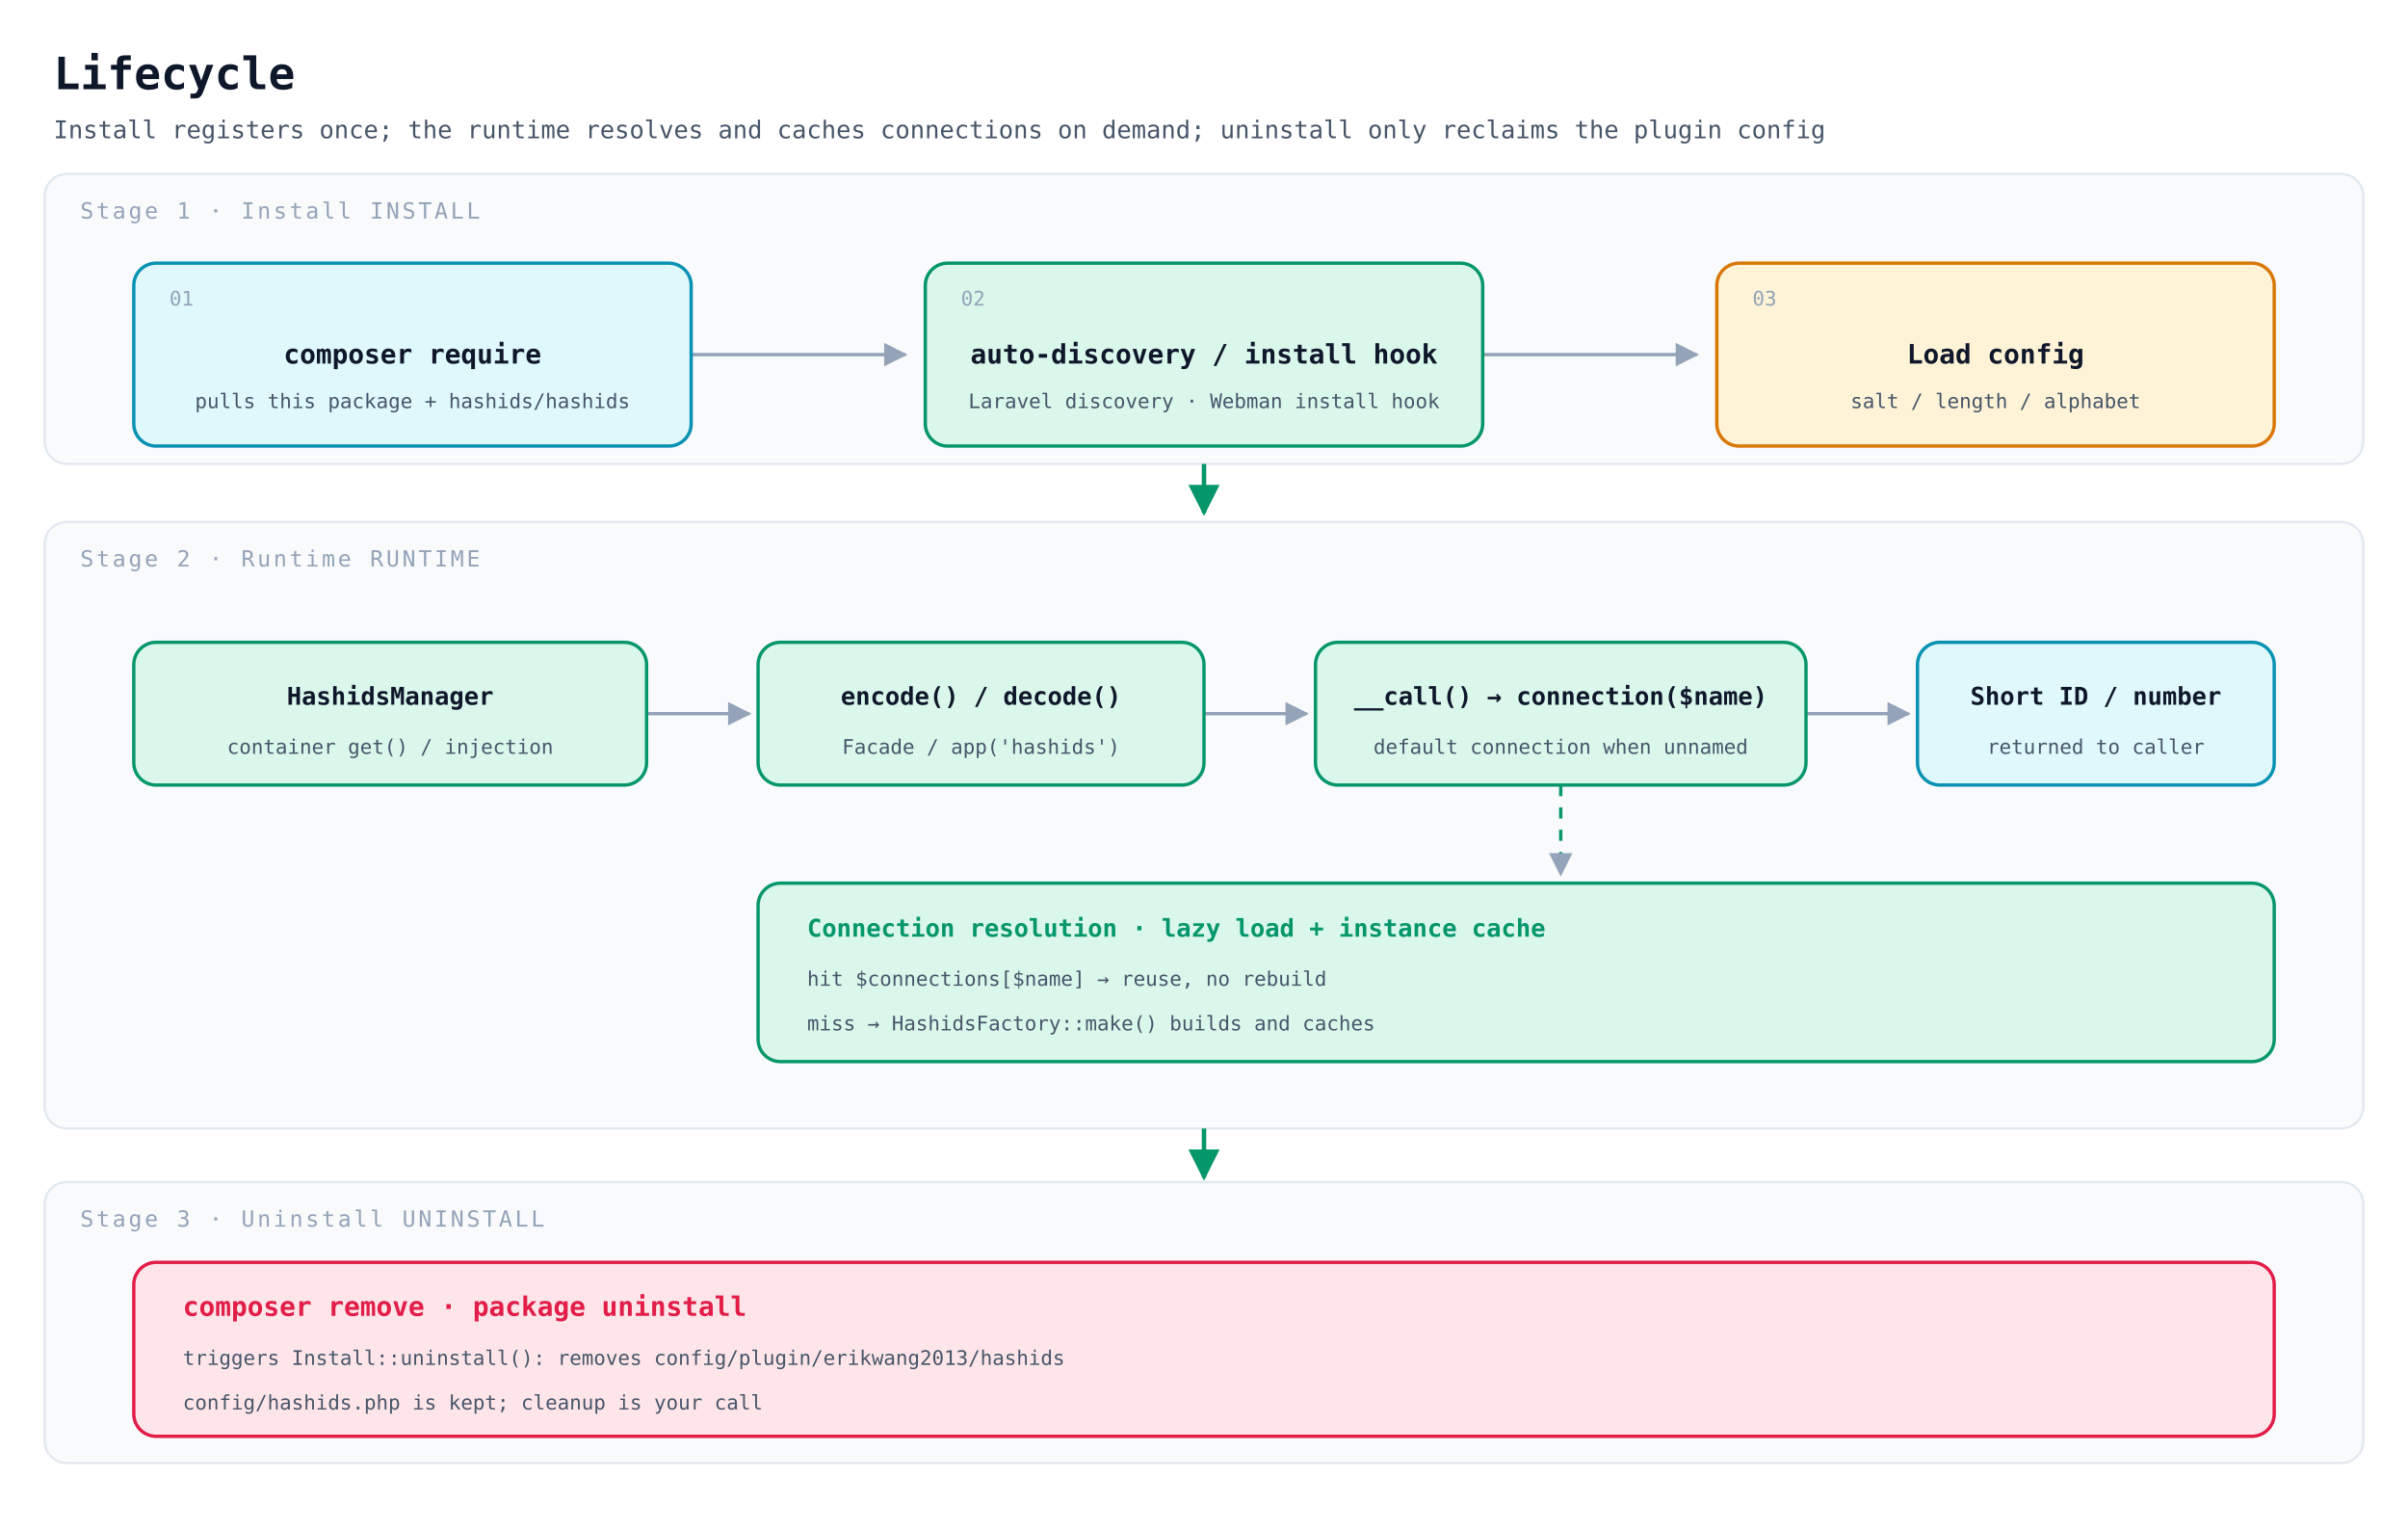
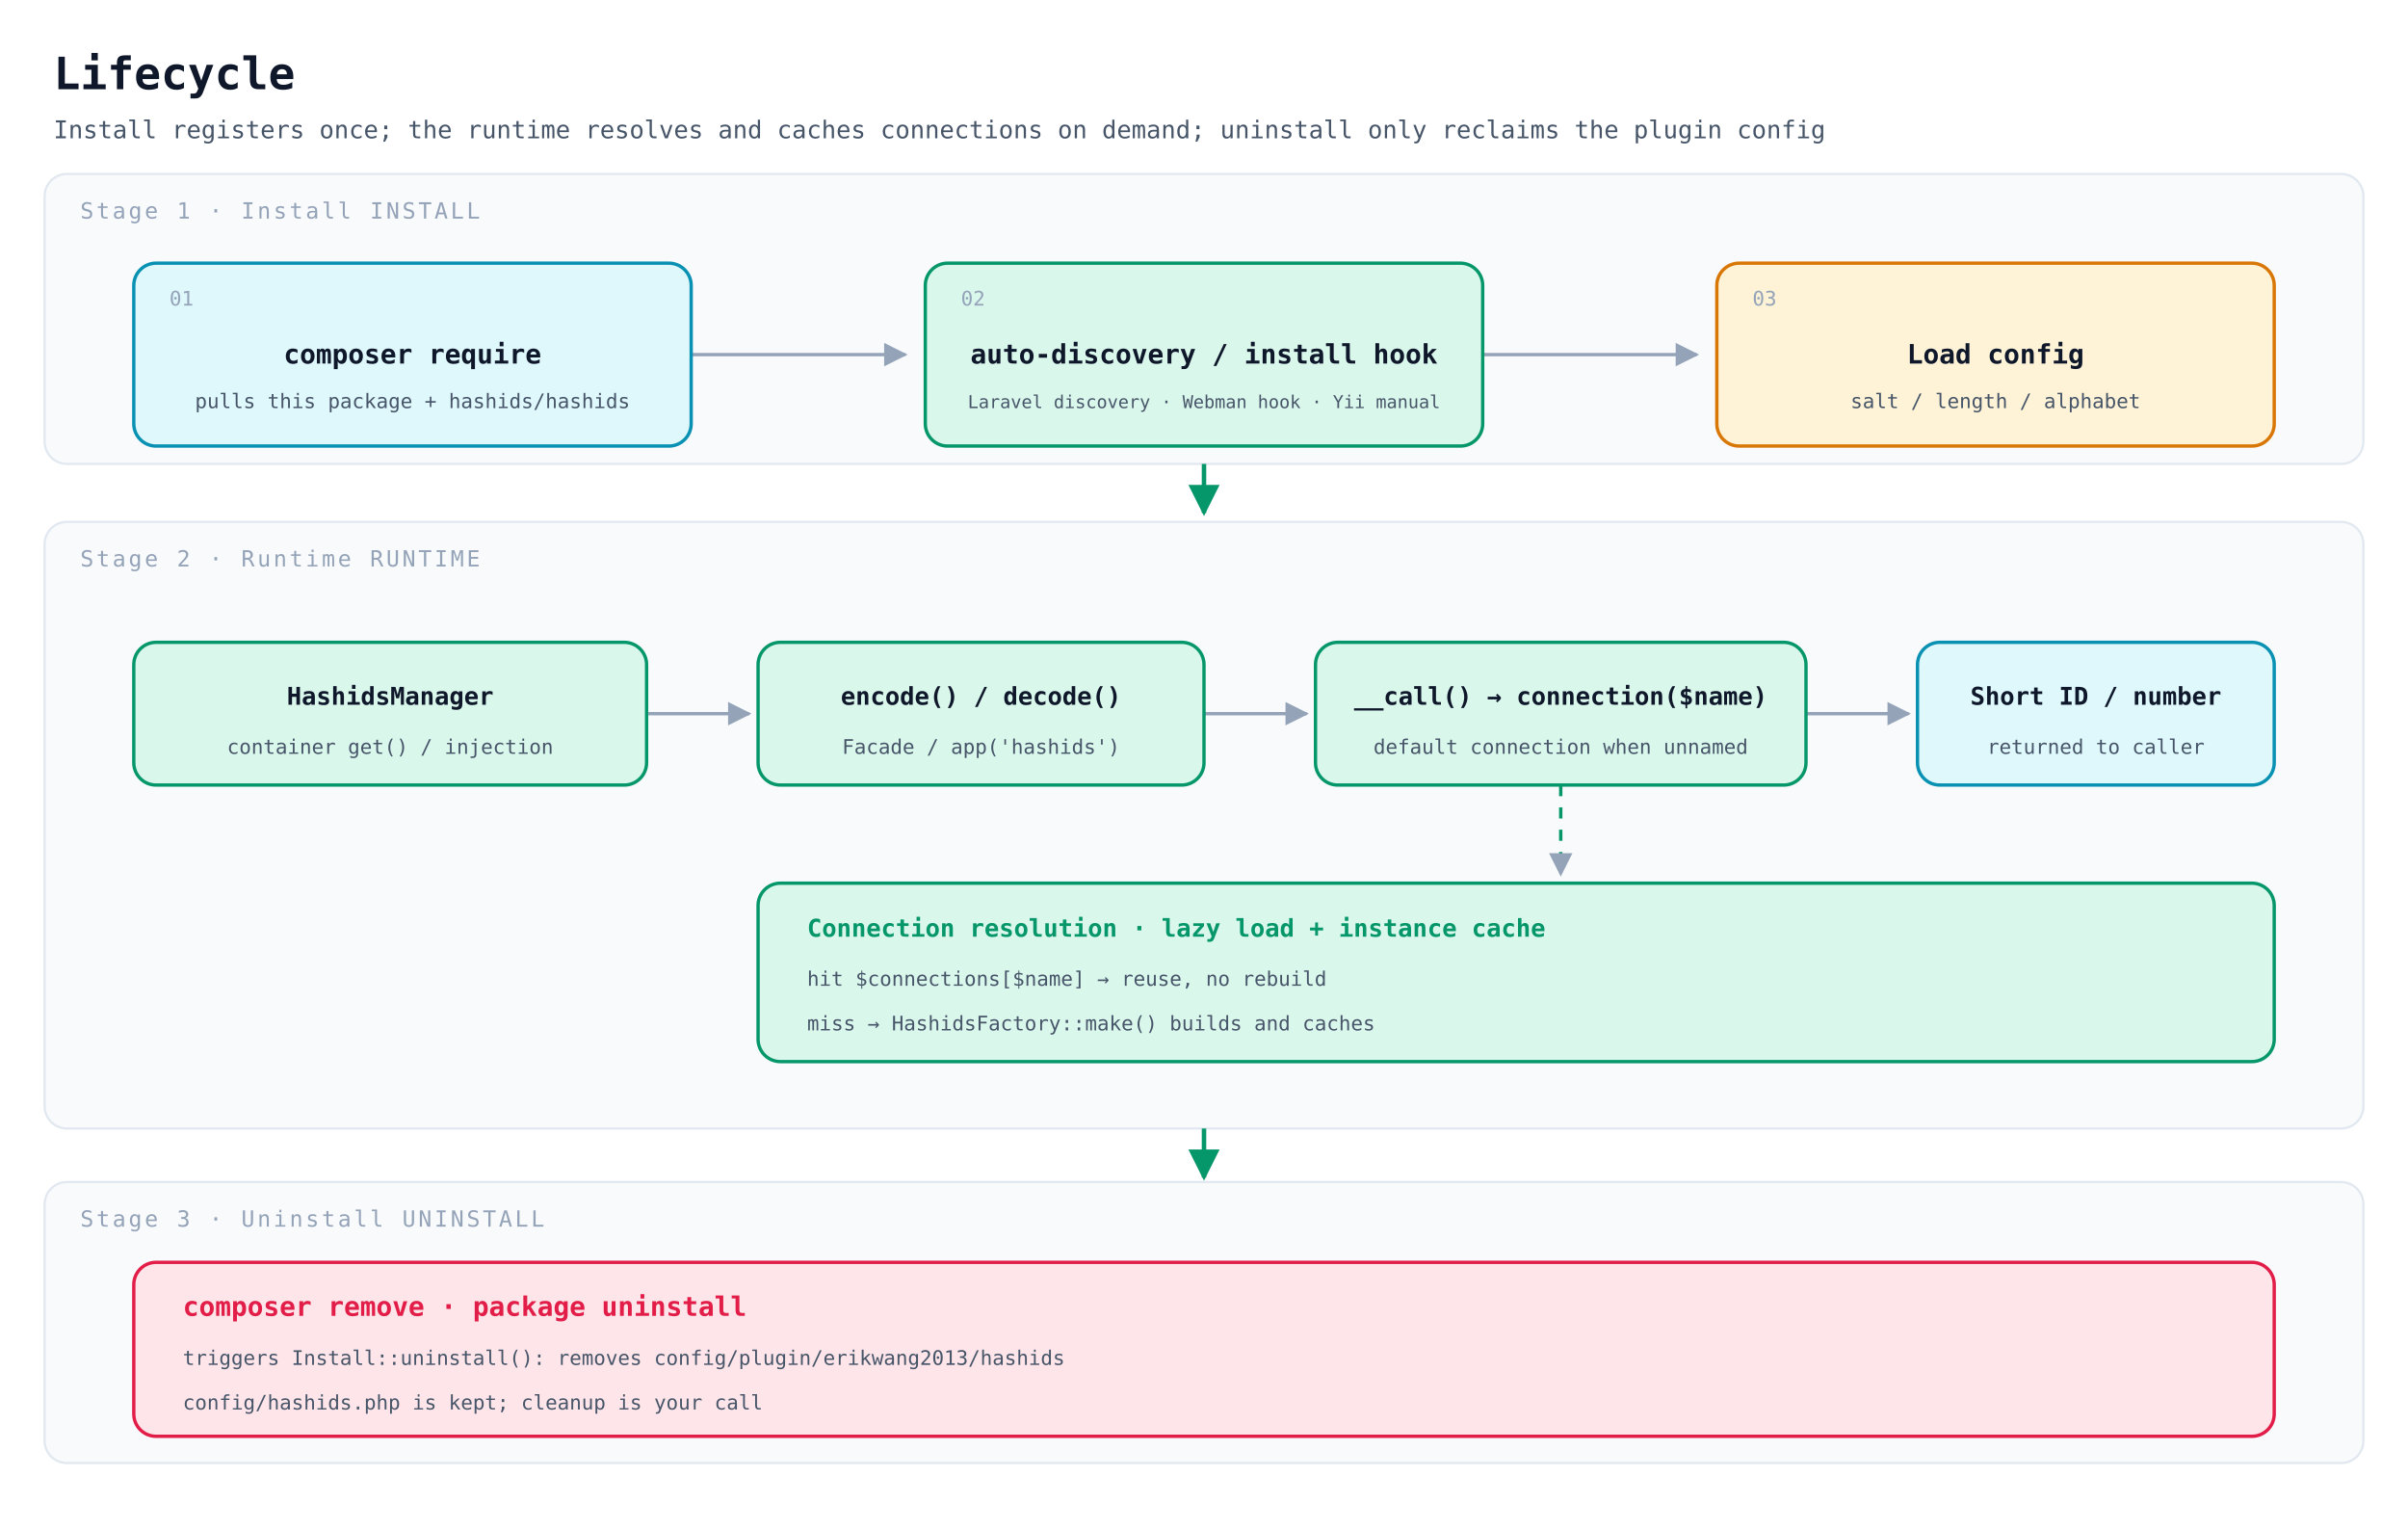
<svg xmlns="http://www.w3.org/2000/svg" viewBox="0 0 1080 686" role="img" aria-labelledby="lifeTitle lifeDesc">
  <defs>
    <style>
      text { font-family: ui-monospace, SFMono-Regular, Menlo, Consolas, "DejaVu Sans Mono", "PingFang SC", "Microsoft YaHei", monospace; }
      .bg         { fill: #ffffff; }
      .lane       { fill: #f8fafc; stroke: #e2e8f0; stroke-width: 1; }
      .lane-title { fill: #94a3b8; font-size: 10px; letter-spacing: 1.2px; }
      .c-mask     { fill: #ffffff; }
      .c-frontend { fill: rgba(34,211,238,.15);  stroke: #0891b2; stroke-width: 1.5; }
      .c-backend  { fill: rgba(52,211,153,.18);  stroke: #059669; stroke-width: 1.5; }
      .c-cloud    { fill: rgba(251,191,36,.18);  stroke: #d97706; stroke-width: 1.5; }
      .c-security { fill: rgba(251,113,133,.18); stroke: #e11d48; stroke-width: 1.5; }
      .t-primary  { fill: #0f172a; font-weight: 600; }
      .t-muted    { fill: #475569; }
      .t-dim      { fill: #94a3b8; }
      .t-backend  { fill: #059669; font-weight: 600; }
      .t-security { fill: #e11d48; font-weight: 600; }
      .a-default  { stroke: #94a3b8; fill: none; }
      .a-emphasis { stroke: #059669; fill: none; }
      .a-dashed   { stroke: #059669; fill: none; stroke-dasharray: 5,5; }
      .a-head-default  { fill: #94a3b8; }
      .a-head-emphasis { fill: #059669; }

      @media (prefers-color-scheme: dark) {
        .bg         { fill: #0b1220; }
        .lane       { fill: #0f172a; stroke: #1e293b; }
        .lane-title { fill: #64748b; }
        .c-mask     { fill: #0f172a; }
        .c-frontend { fill: rgba(8,51,68,.40);   stroke: #22d3ee; }
        .c-backend  { fill: rgba(6,78,59,.40);   stroke: #34d399; }
        .c-cloud    { fill: rgba(120,53,15,.35); stroke: #fbbf24; }
        .c-security { fill: rgba(136,19,55,.40); stroke: #fb7185; }
        .t-primary  { fill: #f8fafc; }
        .t-muted    { fill: #94a3b8; }
        .t-dim      { fill: #64748b; }
        .t-backend  { fill: #34d399; }
        .t-security { fill: #fb7185; }
        .a-default  { stroke: #64748b; }
        .a-emphasis { stroke: #34d399; }
        .a-dashed   { stroke: #34d399; }
        .a-head-default  { fill: #64748b; }
        .a-head-emphasis { fill: #34d399; }
      }
    </style>
    <marker id="ah" viewBox="0 0 10 10" refX="9" refY="5" markerWidth="7" markerHeight="7" orient="auto">
      <path d="M0 0 L10 5 L0 10 z" class="a-head-default" />
    </marker>
    <marker id="ah-e" viewBox="0 0 10 10" refX="9" refY="5" markerWidth="7" markerHeight="7" orient="auto">
      <path d="M0 0 L10 5 L0 10 z" class="a-head-emphasis" />
    </marker>
  </defs>
  <rect class="bg" x="0" y="0" width="1080" height="686" />
  <text x="24" y="40" class="t-primary" font-size="20">Lifecycle</text>
  <text x="24" y="62" class="t-muted" font-size="11">Install registers once; the runtime resolves and caches connections on demand; uninstall only reclaims the plugin config</text>
  <rect class="lane" x="20" y="78" width="1040" height="130" rx="10" />
  <rect class="lane" x="20" y="234" width="1040" height="272" rx="10" />
  <rect class="lane" x="20" y="530" width="1040" height="126" rx="10" />
  <text class="lane-title" x="36" y="98">Stage 1 · Install INSTALL</text>
  <text class="lane-title" x="36" y="254">Stage 2 · Runtime RUNTIME</text>
  <text class="lane-title" x="36" y="550">Stage 3 · Uninstall UNINSTALL</text>
  <line class="a-emphasis" x1="540" y1="208" x2="540" y2="230" stroke-width="2" marker-end="url(#ah-e)" />
  <line class="a-emphasis" x1="540" y1="506" x2="540" y2="528" stroke-width="2" marker-end="url(#ah-e)" />
  <line class="a-default" x1="310" y1="159" x2="406" y2="159" stroke-width="1.5" marker-end="url(#ah)" />
  <line class="a-default" x1="665" y1="159" x2="761" y2="159" stroke-width="1.5" marker-end="url(#ah)" />
  <line class="a-default" x1="290" y1="320" x2="336" y2="320" stroke-width="1.5" marker-end="url(#ah)" />
  <line class="a-default" x1="540" y1="320" x2="586" y2="320" stroke-width="1.5" marker-end="url(#ah)" />
  <line class="a-default" x1="810" y1="320" x2="856" y2="320" stroke-width="1.5" marker-end="url(#ah)" />
  <line class="a-dashed" x1="700" y1="352" x2="700" y2="392" stroke-width="1.5" marker-end="url(#ah)" />
  <rect class="c-mask" x="60" y="118" width="250" height="82" rx="10" />
  <rect class="c-frontend" x="60" y="118" width="250" height="82" rx="10" />
  <text class="t-dim" x="76" y="137" font-size="9">01</text>
  <text class="t-primary" x="185" y="163" font-size="12" text-anchor="middle">composer require</text>
  <text class="t-muted" x="185" y="183" font-size="9" text-anchor="middle">pulls this package + hashids/hashids</text>
  <rect class="c-mask" x="415" y="118" width="250" height="82" rx="10" />
  <rect class="c-backend" x="415" y="118" width="250" height="82" rx="10" />
  <text class="t-dim" x="431" y="137" font-size="9">02</text>
  <text class="t-primary" x="540" y="163" font-size="12" text-anchor="middle">auto-discovery / install hook</text>
-   <text class="t-muted" x="540" y="183" font-size="9" text-anchor="middle">Laravel discovery · Webman install hook</text>
+   <text class="t-muted" x="540" y="183" font-size="8" text-anchor="middle">Laravel discovery · Webman hook · Yii manual</text>
  <rect class="c-mask" x="770" y="118" width="250" height="82" rx="10" />
  <rect class="c-cloud" x="770" y="118" width="250" height="82" rx="10" />
  <text class="t-dim" x="786" y="137" font-size="9">03</text>
  <text class="t-primary" x="895" y="163" font-size="12" text-anchor="middle">Load config</text>
  <text class="t-muted" x="895" y="183" font-size="9" text-anchor="middle">salt / length / alphabet</text>
  <rect class="c-mask" x="60" y="288" width="230" height="64" rx="10" />
  <rect class="c-backend" x="60" y="288" width="230" height="64" rx="10" />
  <text class="t-primary" x="175" y="316" font-size="11" text-anchor="middle">HashidsManager</text>
  <text class="t-muted" x="175" y="338" font-size="9" text-anchor="middle">container get() / injection</text>
  <rect class="c-mask" x="340" y="288" width="200" height="64" rx="10" />
  <rect class="c-backend" x="340" y="288" width="200" height="64" rx="10" />
  <text class="t-primary" x="440" y="316" font-size="11" text-anchor="middle">encode() / decode()</text>
  <text class="t-muted" x="440" y="338" font-size="9" text-anchor="middle">Facade / app('hashids')</text>
  <rect class="c-mask" x="590" y="288" width="220" height="64" rx="10" />
  <rect class="c-backend" x="590" y="288" width="220" height="64" rx="10" />
  <text class="t-primary" x="700" y="316" font-size="11" text-anchor="middle">__call() → connection($name)</text>
  <text class="t-muted" x="700" y="338" font-size="9" text-anchor="middle">default connection when unnamed</text>
  <rect class="c-mask" x="860" y="288" width="160" height="64" rx="10" />
  <rect class="c-frontend" x="860" y="288" width="160" height="64" rx="10" />
  <text class="t-primary" x="940" y="316" font-size="11" text-anchor="middle">Short ID / number</text>
  <text class="t-muted" x="940" y="338" font-size="9" text-anchor="middle">returned to caller</text>
  <rect class="c-mask" x="340" y="396" width="680" height="80" rx="10" />
  <rect class="c-backend" x="340" y="396" width="680" height="80" rx="10" />
  <text class="t-backend" x="362" y="420" font-size="11">Connection resolution · lazy load + instance cache</text>
  <text class="t-muted" x="362" y="442" font-size="9">hit $connections[$name] → reuse, no rebuild</text>
  <text class="t-muted" x="362" y="462" font-size="9">miss → HashidsFactory::make() builds and caches</text>
  <rect class="c-mask" x="60" y="566" width="960" height="78" rx="10" />
  <rect class="c-security" x="60" y="566" width="960" height="78" rx="10" />
  <text class="t-security" x="82" y="590" font-size="12">composer remove · package uninstall</text>
  <text class="t-muted" x="82" y="612" font-size="9">triggers Install::uninstall(): removes config/plugin/erikwang2013/hashids</text>
  <text class="t-muted" x="82" y="632" font-size="9">config/hashids.php is kept; cleanup is your call</text>
</svg>
